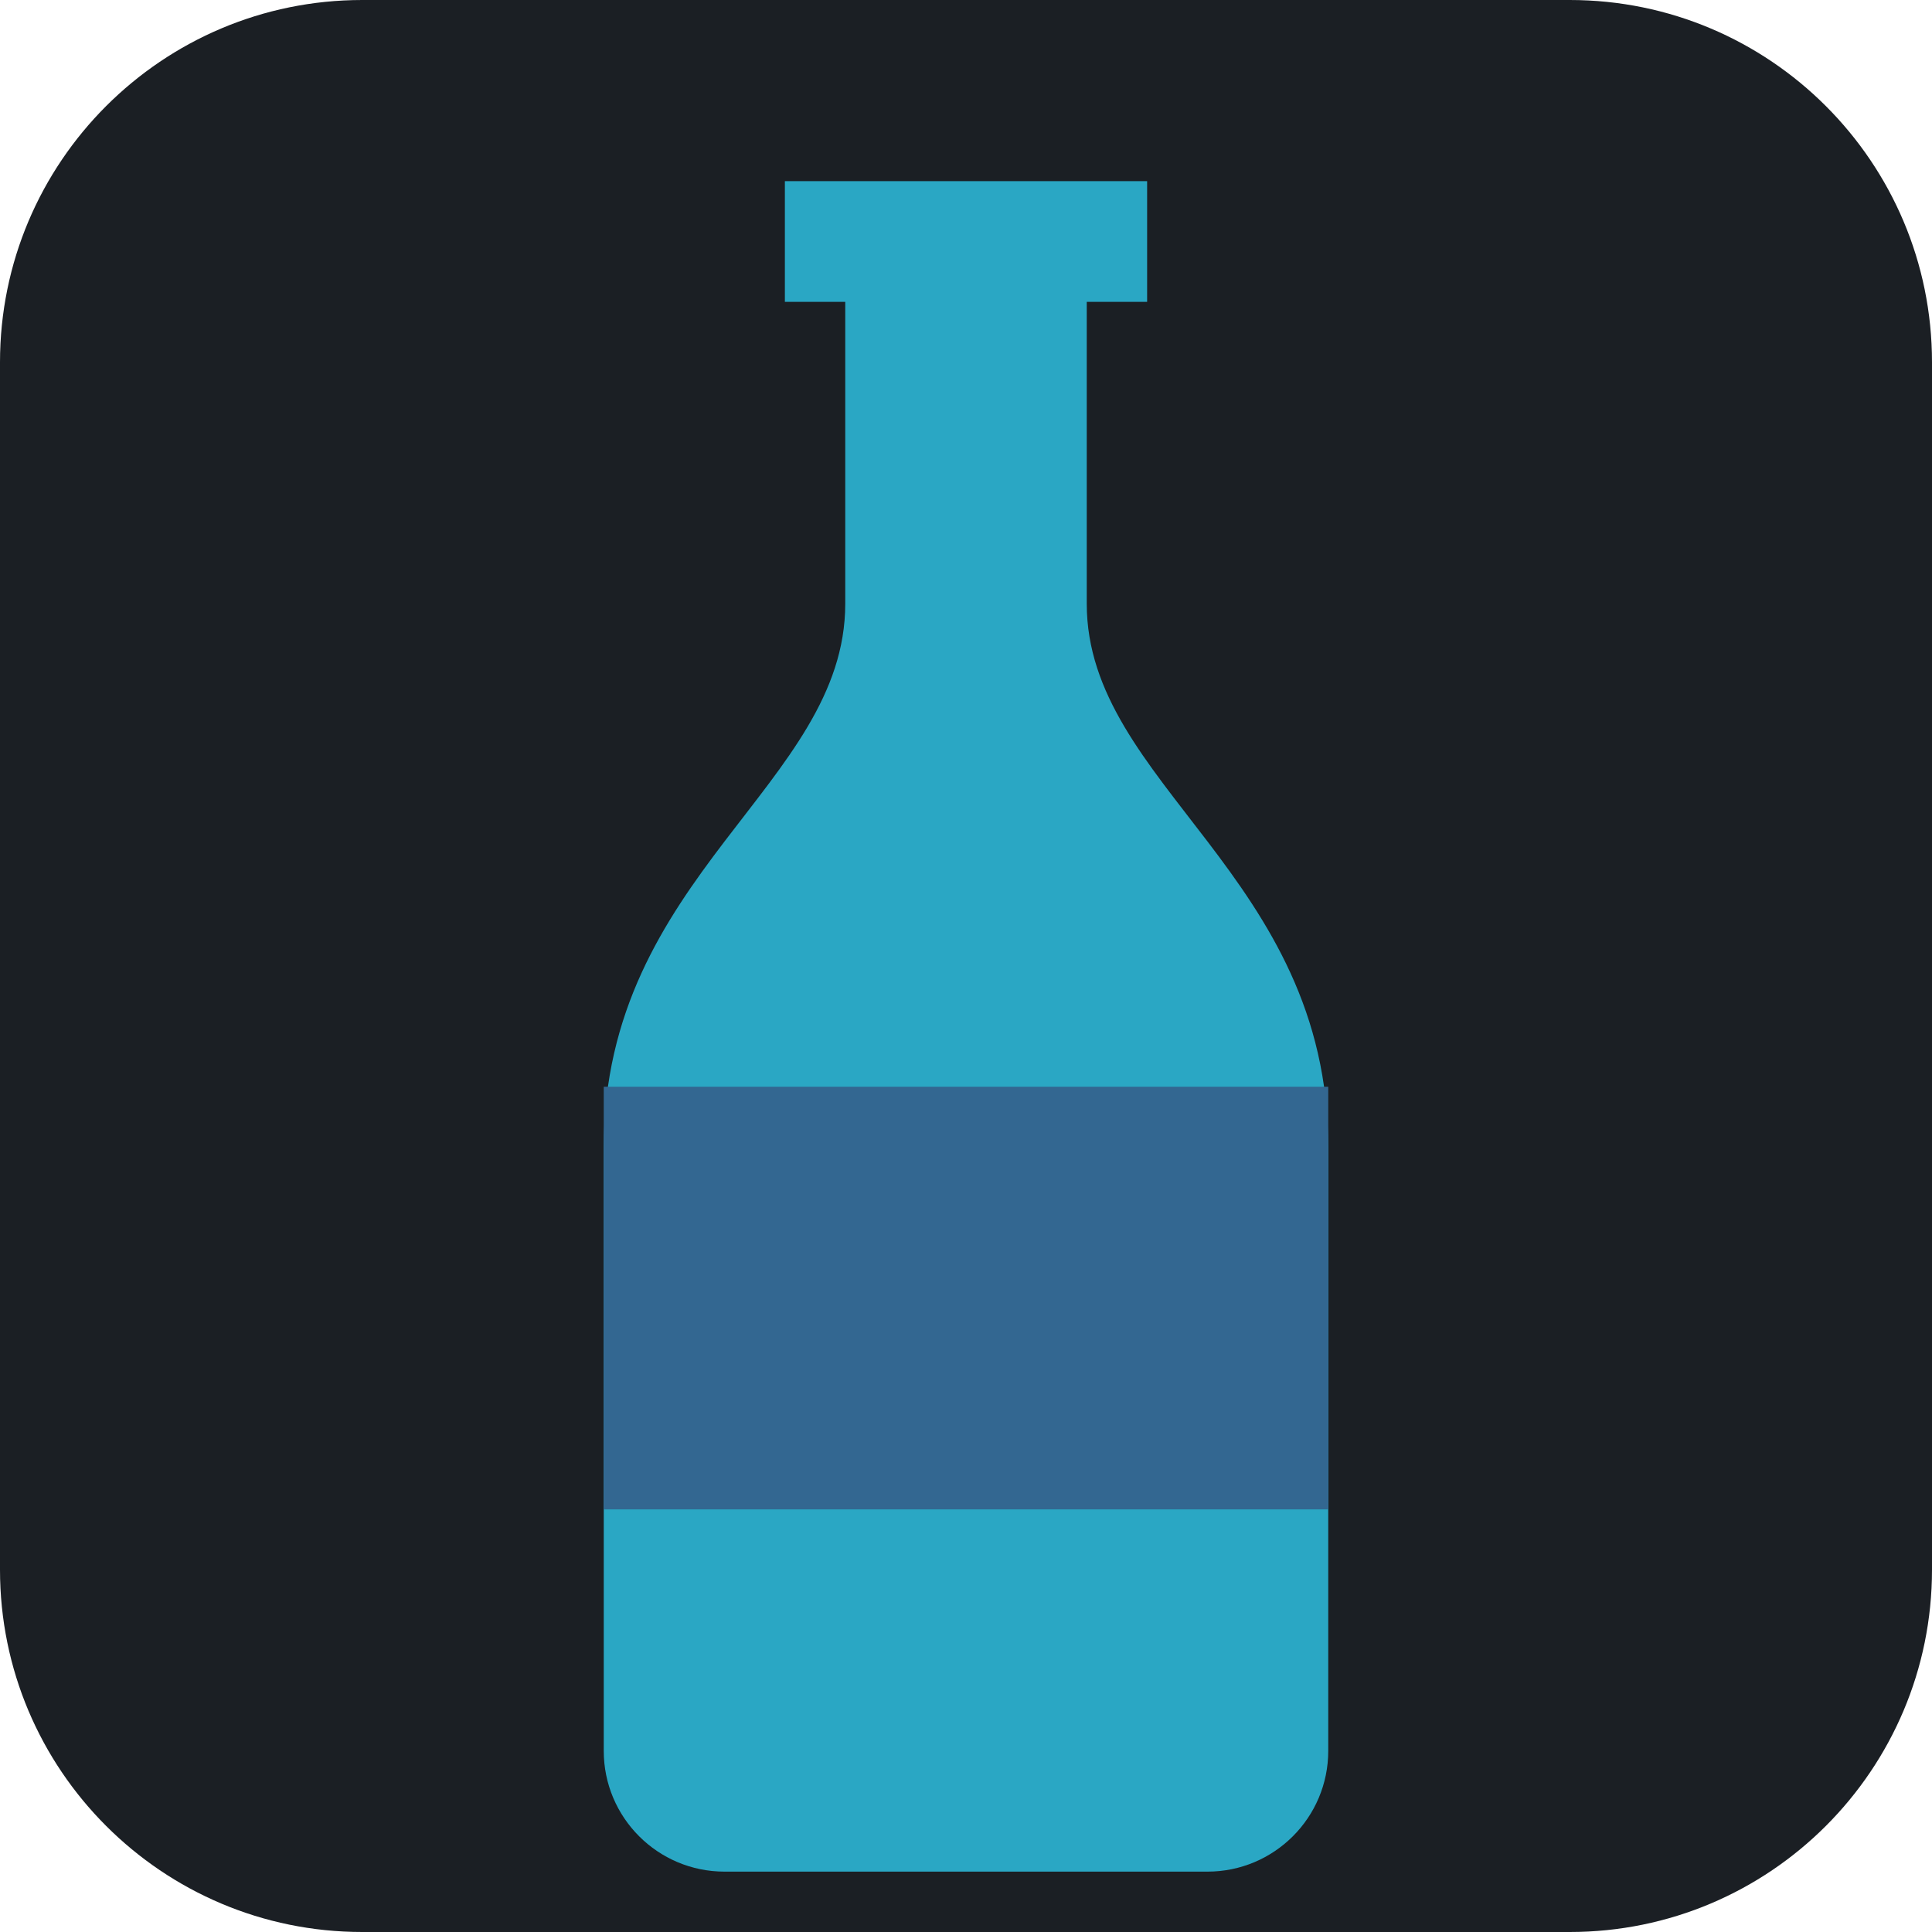
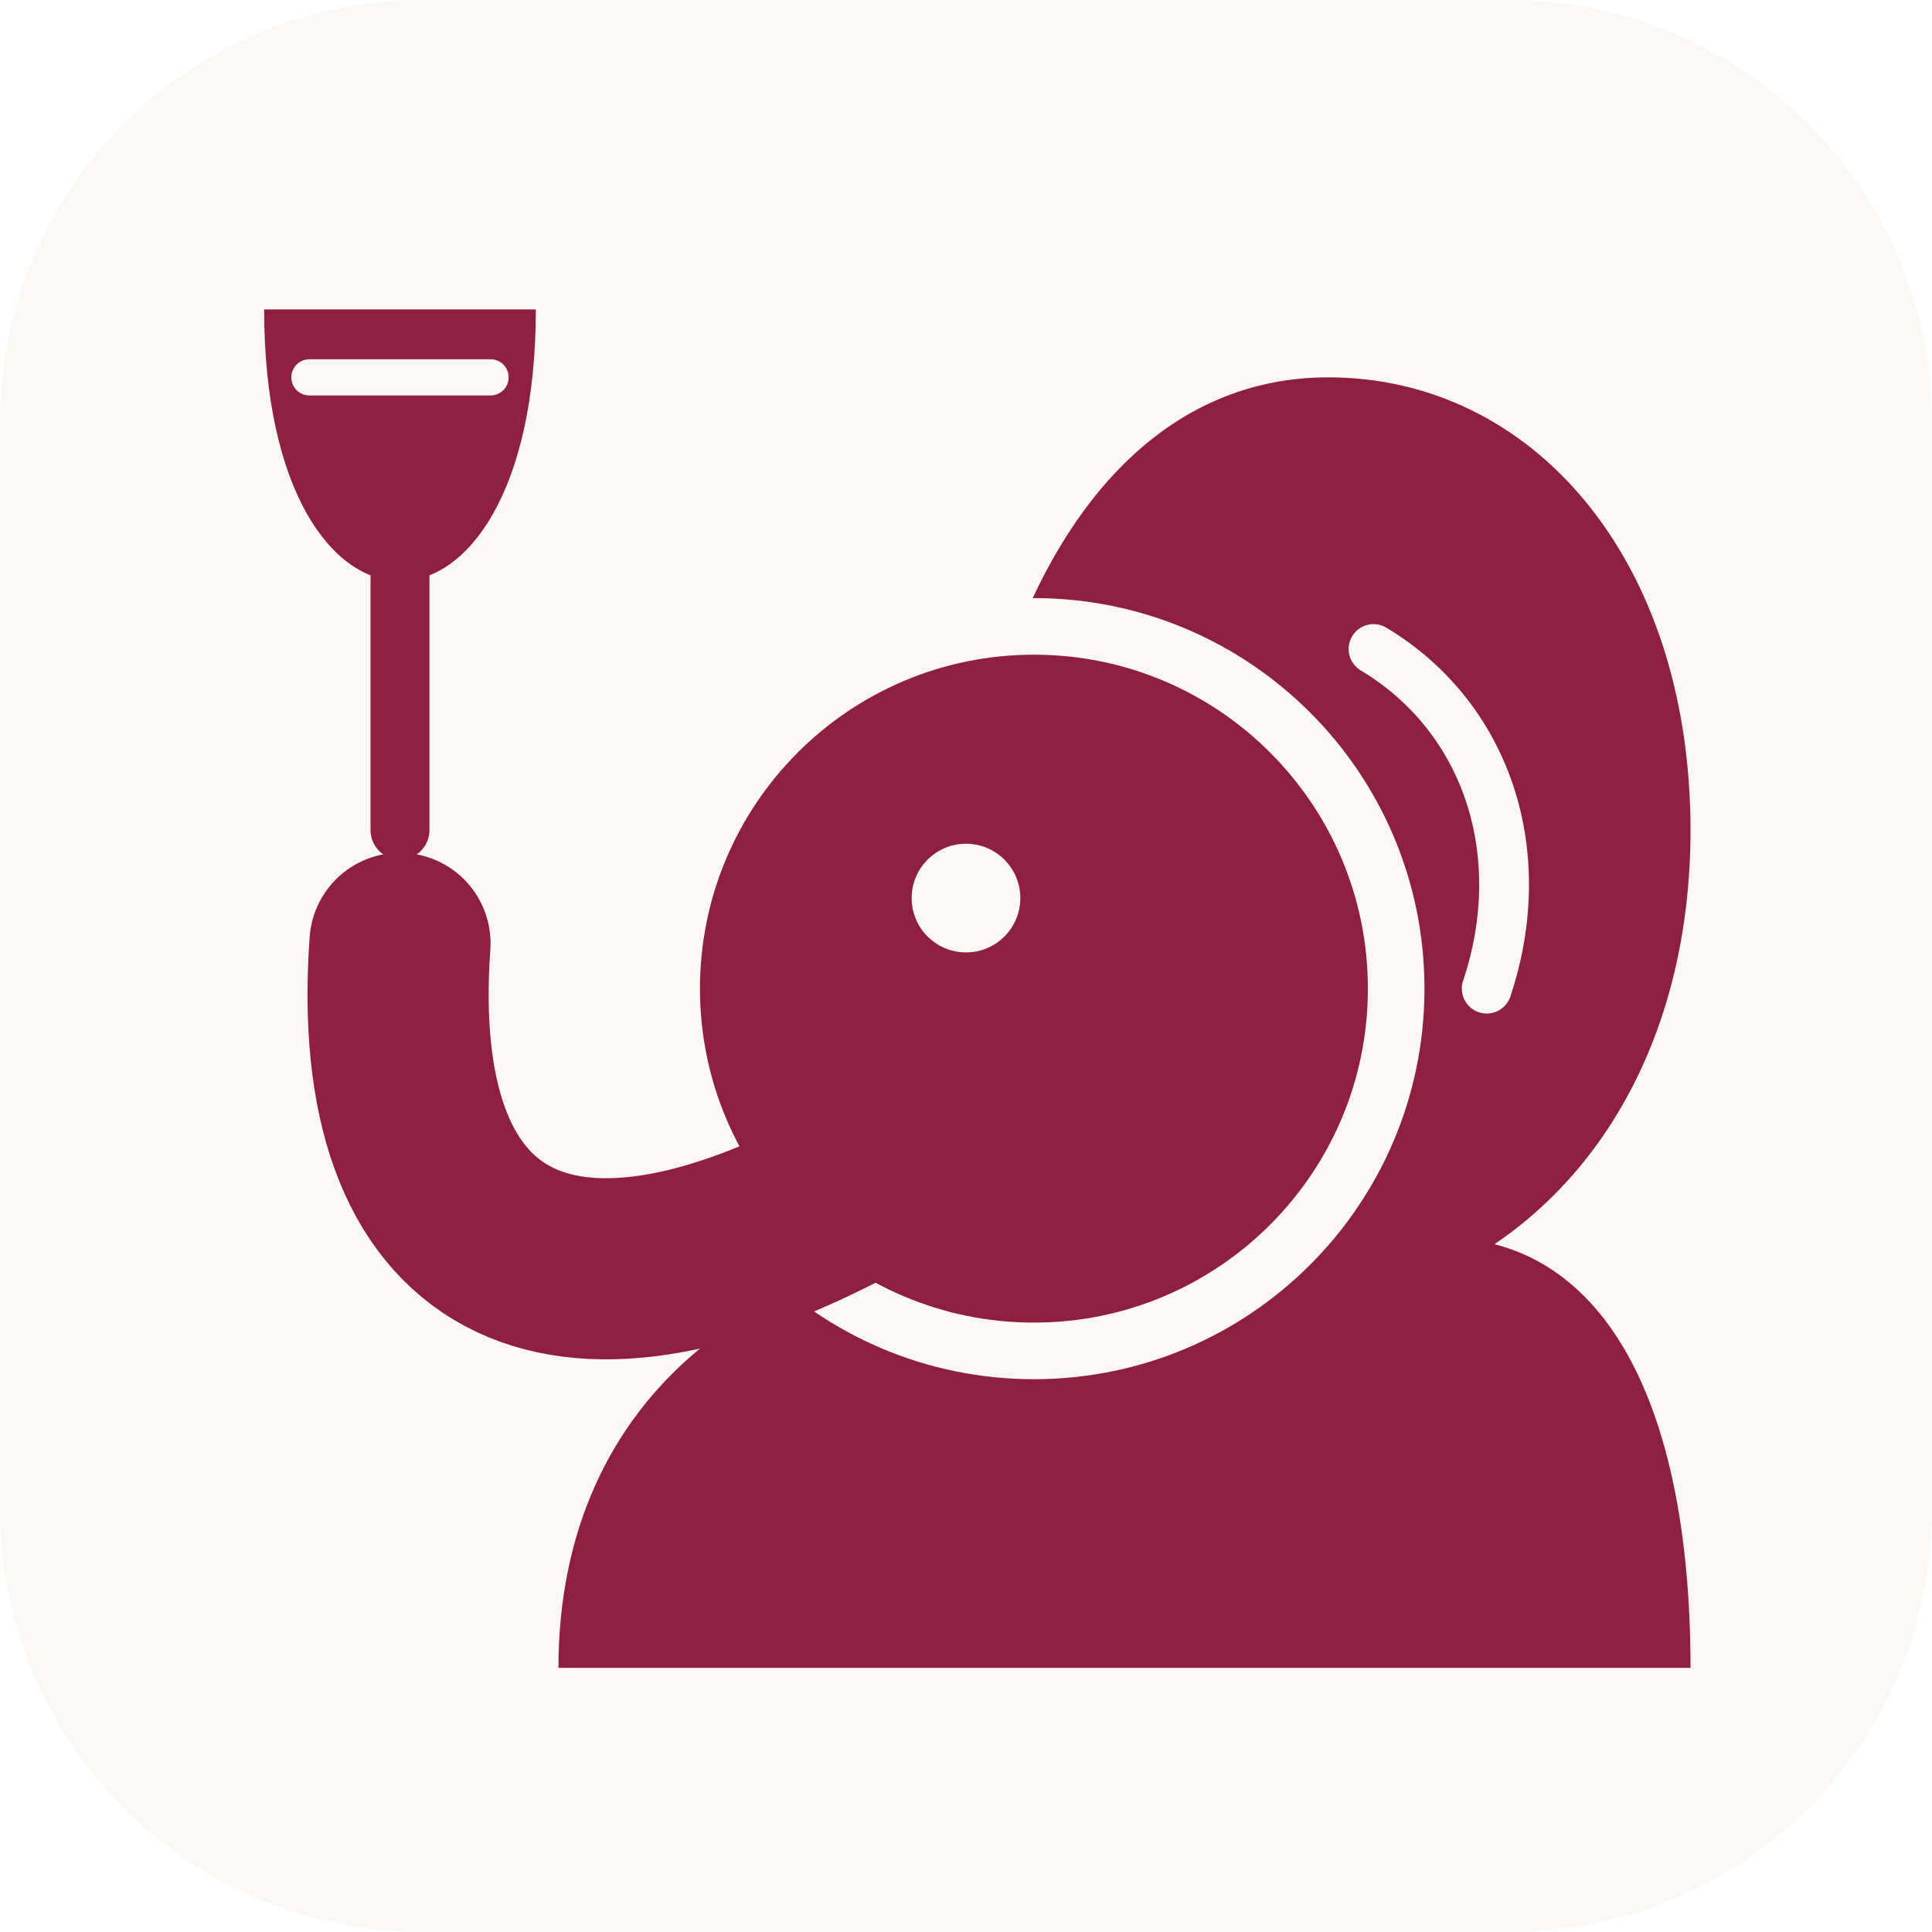
<svg xmlns="http://www.w3.org/2000/svg" viewBox="0 0 64 64">
-   <rect width="64" height="64" rx="12" fill="#1B1F24" />
-   <path d="M26 6h12v4h-2v10c0 6 8 9 8 18v20a4 4 0 0 1-4 4H24a4 4 0 0 1-4-4V38c0-9 8-12 8-18V10h-2z" fill="#2AA7C4" />
-   <rect x="20" y="36" width="24" height="14" fill="#336791" />
+   <rect width="64" height="64" rx="14" fill="#FBF8F3" />
+   <g transform="translate(8 8) scale(.75)" fill="#8E1F3F">
+     <path d="M48 6c9 0 16 8 16 20 0 11-6 19-15 21L38 38 34 18c3-8 8-12 14-12z" />
+     <path d="M14 63c0-12 9-19 22-19h17c7 0 11 7 11 19z" />
+     <circle cx="35" cy="33" r="16" stroke="#FBF8F3" stroke-width="2.5" />
+     <path d="M27 42C14 49 6 45 7 31" fill="none" stroke="#8E1F3F" stroke-width="8" stroke-linecap="round" />
+     <path d="M1 3h12c0 8-3 12-6 12S1 11 1 3z" />
+     <path d="M7 14v12" stroke="#8E1F3F" stroke-width="2.6" stroke-linecap="round" />
+     <path d="M3 6h8" stroke="#FBF8F3" stroke-width="1.6" stroke-linecap="round" />
+     <circle cx="32" cy="29" r="2.4" fill="#FBF8F3" />
+     <path d="M50 18c5 3 7 9 5 15" fill="none" stroke="#FBF8F3" stroke-width="2.2" stroke-linecap="round" />
+   </g>
</svg>
